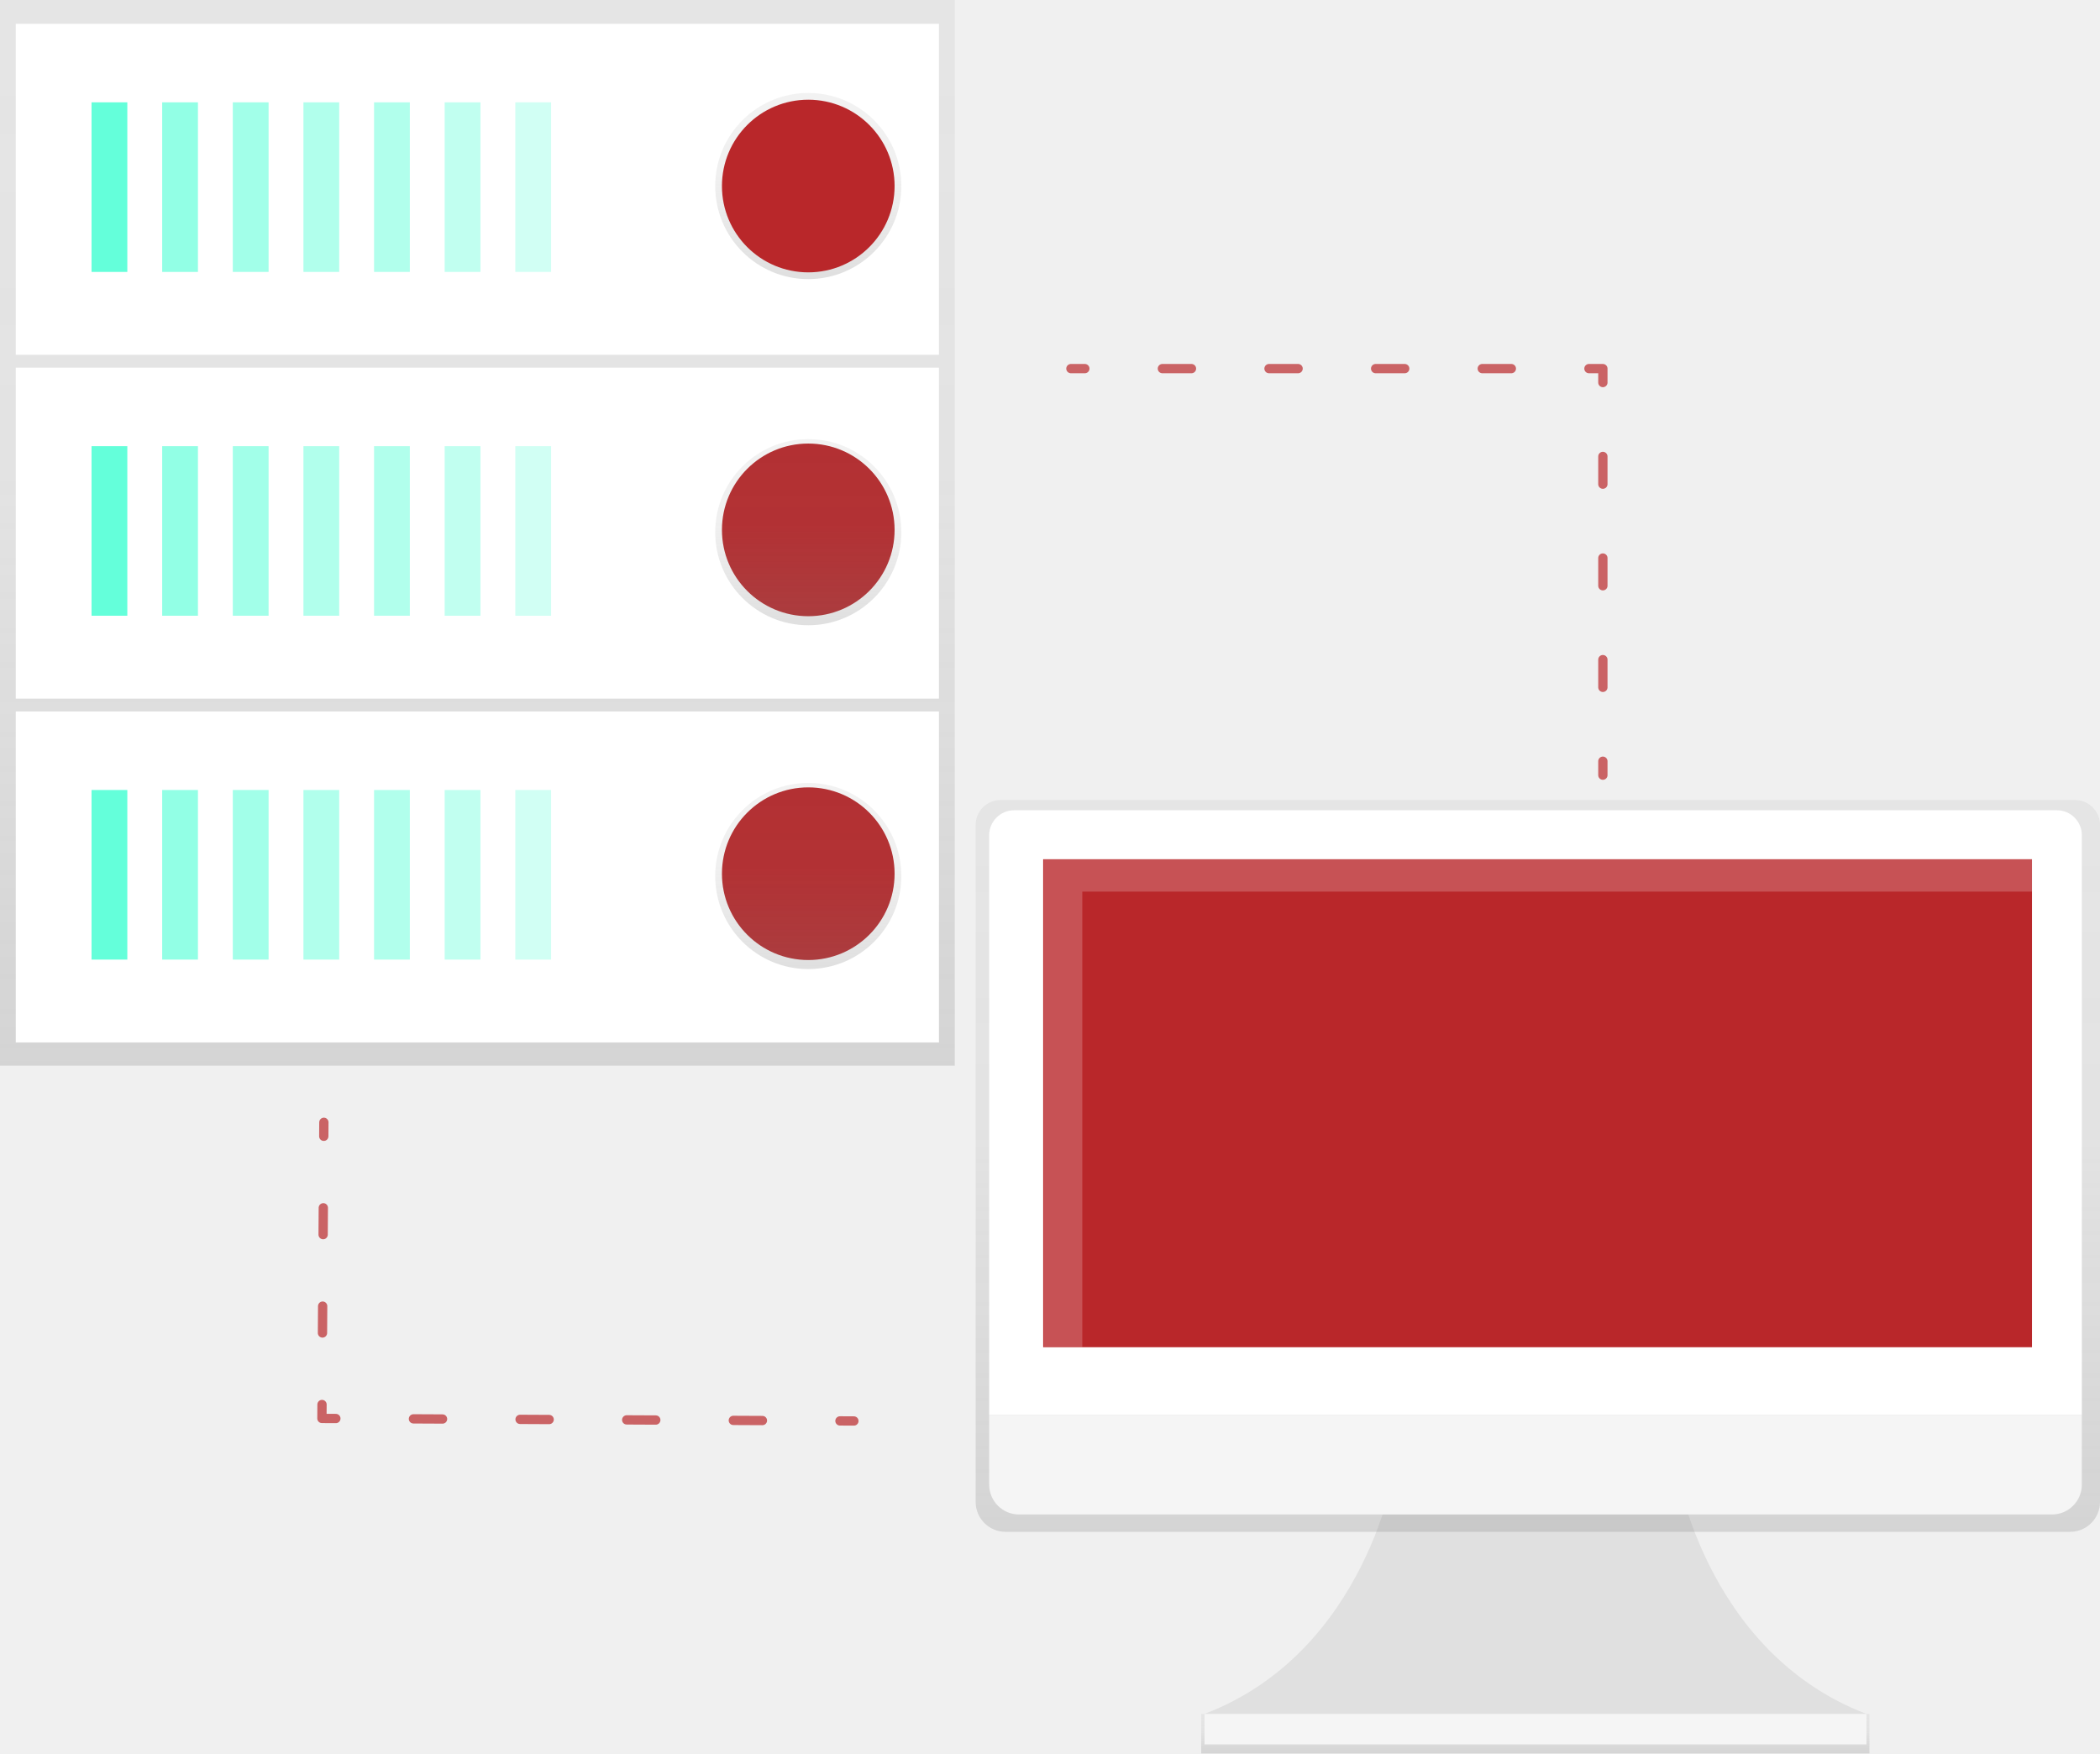
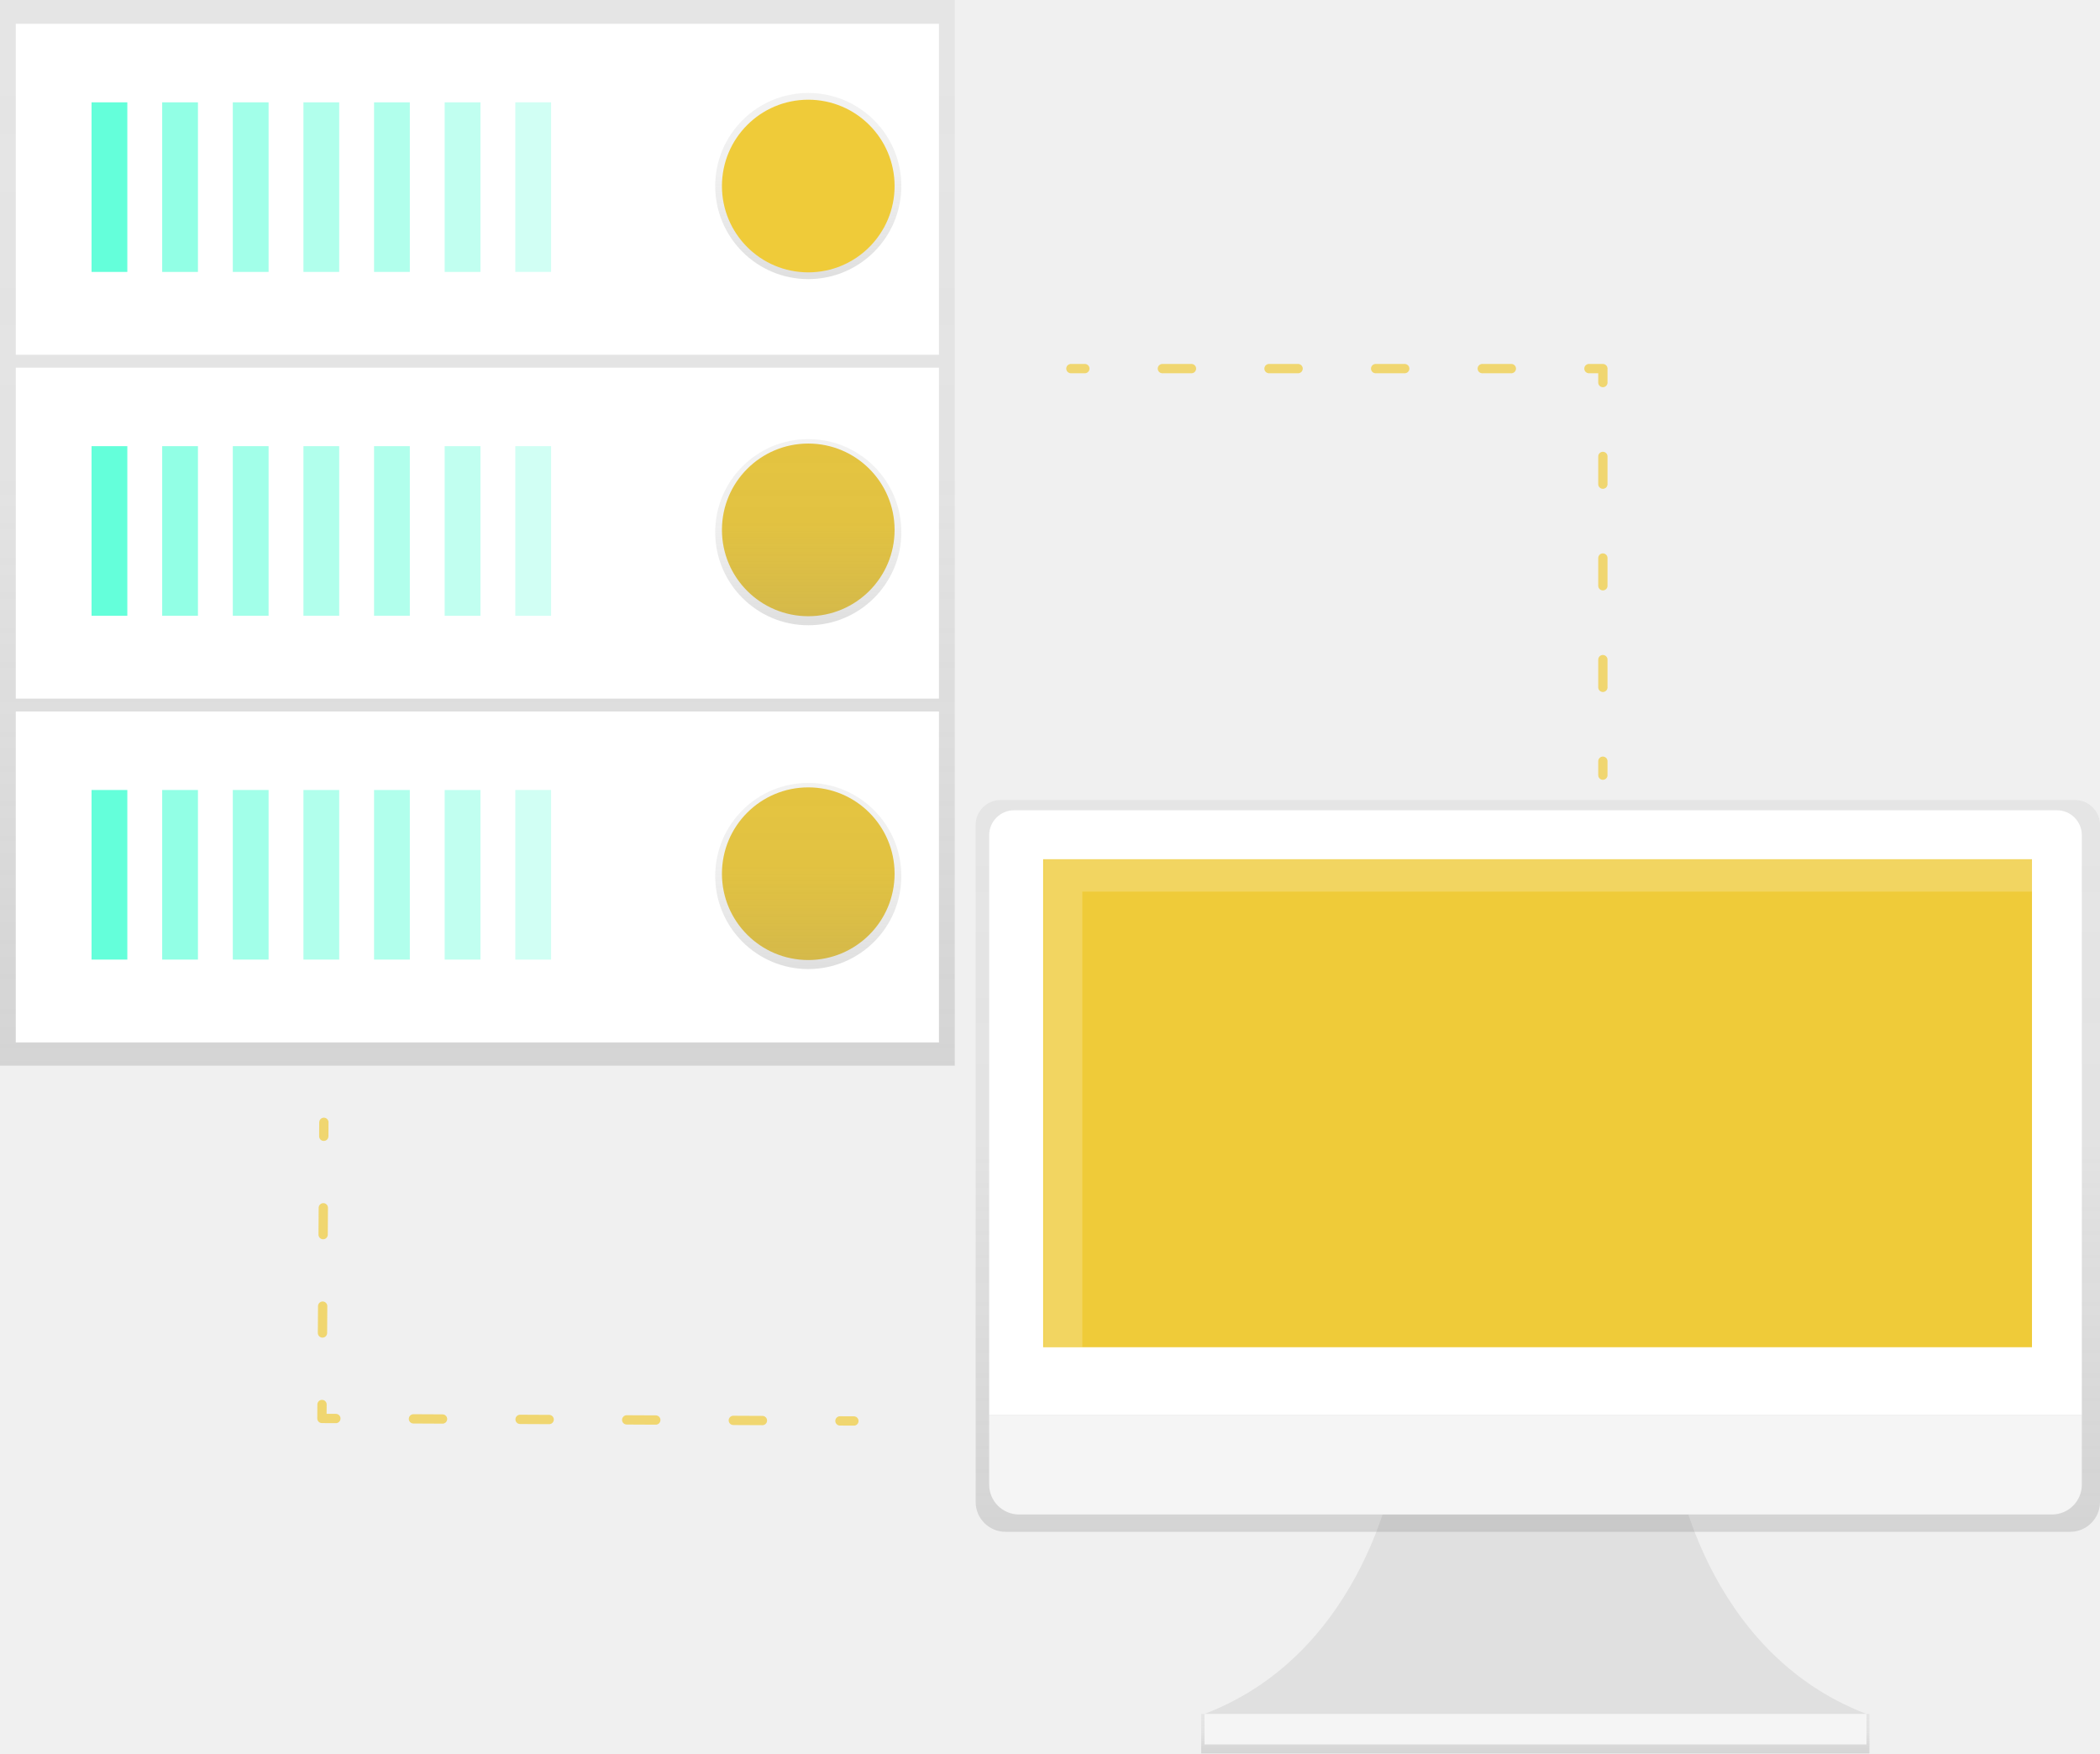
<svg xmlns="http://www.w3.org/2000/svg" xmlns:xlink="http://www.w3.org/1999/xlink" id="d208afe9-d246-44b1-9723-4e792280c828" data-name="Layer 1" width="904" height="754.77" viewBox="0 0 904 754.77">
  <defs>
    <linearGradient id="d0586609-2d1f-4894-831f-bc1bf1cfe805" x1="205.5" y1="458.72" x2="205.5" gradientUnits="userSpaceOnUse">
      <stop offset="0" stop-color="gray" stop-opacity="0.25" />
      <stop offset="0.54" stop-color="gray" stop-opacity="0.12" />
      <stop offset="1" stop-color="gray" stop-opacity="0.1" />
    </linearGradient>
    <linearGradient id="dc1a1433-8955-4fce-8d84-3a5c46e8d5cb" x1="347.94" y1="120.14" x2="347.94" y2="40.02" xlink:href="#d0586609-2d1f-4894-831f-bc1bf1cfe805" />
    <linearGradient id="6583b9bd-7f21-4a55-b428-c52c7257def0" x1="347.94" y1="269.14" x2="347.94" y2="189.02" xlink:href="#d0586609-2d1f-4894-831f-bc1bf1cfe805" />
    <linearGradient id="d5bb9150-ad00-4040-8c31-39c92932ad3e" x1="347.94" y1="417.14" x2="347.94" y2="337.02" xlink:href="#d0586609-2d1f-4894-831f-bc1bf1cfe805" />
    <linearGradient id="43ab44a3-beba-4304-ae82-955b08a7fed3" x1="660.91" y1="754.77" x2="660.91" y2="737.77" xlink:href="#d0586609-2d1f-4894-831f-bc1bf1cfe805" />
    <linearGradient id="e180fe82-c096-4b7f-a7fc-e0d67eafb4b3" x1="810" y1="732" x2="810" y2="417" xlink:href="#d0586609-2d1f-4894-831f-bc1bf1cfe805" />
  </defs>
  <rect width="411" height="458.72" fill="url(#d0586609-2d1f-4894-831f-bc1bf1cfe805)" />
  <rect x="6.79" y="306.27" width="397.41" height="142.46" fill="#fff" />
  <rect x="39.41" y="340.06" width="15.4" height="73" fill="#64ffda" />
  <g opacity="0.7">
    <rect x="69.81" y="340.06" width="15.4" height="73" fill="#64ffda" />
  </g>
  <g opacity="0.6">
    <rect x="100.22" y="340.06" width="15.4" height="73" fill="#64ffda" />
  </g>
  <g opacity="0.5">
    <rect x="130.62" y="340.06" width="15.4" height="73" fill="#64ffda" />
  </g>
  <g opacity="0.5">
    <rect x="161.02" y="340.06" width="15.4" height="73" fill="#64ffda" />
  </g>
  <g opacity="0.4">
    <rect x="191.42" y="340.06" width="15.4" height="73" fill="#64ffda" />
  </g>
  <g opacity="0.3">
    <rect x="221.83" y="340.06" width="15.4" height="73" fill="#64ffda" />
  </g>
-   <circle cx="347.94" cy="376.09" r="37.16" fill="#b9272a" />
+   <circle cx="347.94" cy="376.09" r="37.16" fill="#efcb39" />
  <rect x="6.79" y="158.26" width="397.41" height="142.46" fill="#fff" />
  <rect x="39.41" y="192.05" width="15.4" height="73" fill="#64ffda" />
  <g opacity="0.7">
    <rect x="69.81" y="192.05" width="15.4" height="73" fill="#64ffda" />
  </g>
  <g opacity="0.6">
    <rect x="100.22" y="192.05" width="15.4" height="73" fill="#64ffda" />
  </g>
  <g opacity="0.5">
    <rect x="130.62" y="192.05" width="15.4" height="73" fill="#64ffda" />
  </g>
  <g opacity="0.5">
    <rect x="161.02" y="192.05" width="15.4" height="73" fill="#64ffda" />
  </g>
  <g opacity="0.4">
    <rect x="191.42" y="192.05" width="15.4" height="73" fill="#64ffda" />
  </g>
  <g opacity="0.3">
    <rect x="221.83" y="192.05" width="15.4" height="73" fill="#64ffda" />
  </g>
-   <circle cx="347.94" cy="228.09" r="37.16" fill="#b9272a" />
+   <circle cx="347.94" cy="228.09" r="37.16" fill="#efcb39" />
  <rect x="6.79" y="10.25" width="397.41" height="142.46" fill="#fff" />
  <rect x="39.41" y="44.05" width="15.4" height="73" fill="#64ffda" />
  <g opacity="0.7">
    <rect x="69.81" y="44.05" width="15.4" height="73" fill="#64ffda" />
  </g>
  <g opacity="0.6">
    <rect x="100.22" y="44.05" width="15.4" height="73" fill="#64ffda" />
  </g>
  <g opacity="0.5">
    <rect x="130.62" y="44.05" width="15.4" height="73" fill="#64ffda" />
  </g>
  <g opacity="0.5">
    <rect x="161.02" y="44.05" width="15.4" height="73" fill="#64ffda" />
  </g>
  <g opacity="0.4">
    <rect x="191.42" y="44.05" width="15.4" height="73" fill="#64ffda" />
  </g>
  <g opacity="0.3">
    <rect x="221.83" y="44.05" width="15.4" height="73" fill="#64ffda" />
  </g>
  <circle cx="347.94" cy="80.08" r="40.06" fill="url(#dc1a1433-8955-4fce-8d84-3a5c46e8d5cb)" />
  <circle cx="347.94" cy="229.08" r="40.06" fill="url(#6583b9bd-7f21-4a55-b428-c52c7257def0)" />
  <circle cx="347.94" cy="377.08" r="40.06" fill="url(#d5bb9150-ad00-4040-8c31-39c92932ad3e)" />
-   <circle cx="347.94" cy="80.08" r="37.16" fill="#b9272a" />
+   <circle cx="347.94" cy="80.08" r="37.16" fill="#efcb39" />
  <g opacity="0.7">
-     <line x1="461" y1="158.67" x2="467" y2="158.67" fill="none" stroke="#b9272a" stroke-linecap="round" stroke-linejoin="round" stroke-width="4" />
-     <line x1="500.38" y1="158.67" x2="667.31" y2="158.67" fill="none" stroke="#b9272a" stroke-linecap="round" stroke-linejoin="round" stroke-width="4" stroke-dasharray="12.52 33.38" />
-     <polyline points="684 158.67 690 158.67 690 164.67" fill="none" stroke="#b9272a" stroke-linecap="round" stroke-linejoin="round" stroke-width="4" />
-     <line x1="690" y1="196.48" x2="690" y2="311.77" fill="none" stroke="#b9272a" stroke-linecap="round" stroke-linejoin="round" stroke-width="4" stroke-dasharray="11.93 31.8" />
-     <line x1="690" y1="327.67" x2="690" y2="333.67" fill="none" stroke="#b9272a" stroke-linecap="round" stroke-linejoin="round" stroke-width="4" />
+     <line x1="461" y1="158.67" x2="467" y2="158.67" fill="none" stroke="#efcb39" stroke-linecap="round" stroke-linejoin="round" stroke-width="4" />
+     <line x1="500.38" y1="158.67" x2="667.31" y2="158.67" fill="none" stroke="#efcb39" stroke-linecap="round" stroke-linejoin="round" stroke-width="4" stroke-dasharray="12.52 33.38" />
+     <polyline points="684 158.67 690 158.67 690 164.67" fill="none" stroke="#efcb39" stroke-linecap="round" stroke-linejoin="round" stroke-width="4" />
+     <line x1="690" y1="196.48" x2="690" y2="311.77" fill="none" stroke="#efcb39" stroke-linecap="round" stroke-linejoin="round" stroke-width="4" stroke-dasharray="11.93 31.8" />
+     <line x1="690" y1="327.67" x2="690" y2="333.67" fill="none" stroke="#efcb39" stroke-linecap="round" stroke-linejoin="round" stroke-width="4" />
  </g>
  <g opacity="0.7">
-     <line x1="367.58" y1="611.67" x2="361.58" y2="611.64" fill="none" stroke="#b9272a" stroke-linecap="round" stroke-linejoin="round" stroke-width="4" />
-     <line x1="328.2" y1="611.48" x2="161.28" y2="610.68" fill="none" stroke="#b9272a" stroke-linecap="round" stroke-linejoin="round" stroke-width="4" stroke-dasharray="12.52 33.38" />
-     <polyline points="144.58 610.61 138.58 610.58 138.62 604.58" fill="none" stroke="#b9272a" stroke-linecap="round" stroke-linejoin="round" stroke-width="4" />
-     <line x1="138.82" y1="573.79" x2="139.28" y2="504.52" fill="none" stroke="#b9272a" stroke-linecap="round" stroke-linejoin="round" stroke-width="4" stroke-dasharray="11.55 30.79" />
-     <line x1="139.38" y1="489.12" x2="139.42" y2="483.12" fill="none" stroke="#b9272a" stroke-linecap="round" stroke-linejoin="round" stroke-width="4" />
+     <line x1="367.58" y1="611.67" x2="361.58" y2="611.64" fill="none" stroke="#efcb39" stroke-linecap="round" stroke-linejoin="round" stroke-width="4" />
+     <line x1="328.2" y1="611.48" x2="161.28" y2="610.68" fill="none" stroke="#efcb39" stroke-linecap="round" stroke-linejoin="round" stroke-width="4" stroke-dasharray="12.52 33.38" />
+     <polyline points="144.58 610.61 138.58 610.58 138.62 604.58" fill="none" stroke="#efcb39" stroke-linecap="round" stroke-linejoin="round" stroke-width="4" />
+     <line x1="138.82" y1="573.79" x2="139.28" y2="504.52" fill="none" stroke="#efcb39" stroke-linecap="round" stroke-linejoin="round" stroke-width="4" stroke-dasharray="11.55 30.79" />
+     <line x1="139.38" y1="489.12" x2="139.42" y2="483.12" fill="none" stroke="#efcb39" stroke-linecap="round" stroke-linejoin="round" stroke-width="4" />
  </g>
  <path d="M869.21,703.08s11.92,80.48,82.27,107.31h-285c70.35-26.83,82.27-107.31,82.27-107.31Z" transform="translate(-148 -72.62)" fill="#e0e0e0" />
  <rect x="517.09" y="737.77" width="287.65" height="17" fill="url(#43ab44a3-beba-4304-ae82-955b08a7fed3)" />
  <rect x="518.52" y="737.77" width="284.96" height="13.12" fill="#f5f5f5" />
  <path d="M1041.25,417H578.75A10.75,10.75,0,0,0,568,427.75V719.14A12.86,12.86,0,0,0,580.86,732h458.28A12.86,12.86,0,0,0,1052,719.14V427.75A10.75,10.75,0,0,0,1041.25,417Z" transform="translate(-148 -72.62)" fill="url(#e180fe82-c096-4b7f-a7fc-e0d67eafb4b3)" />
  <path d="M436.57,348.78H885.43a10.75,10.75,0,0,1,10.75,10.75V609a0,0,0,0,1,0,0H425.82a0,0,0,0,1,0,0V359.54A10.75,10.75,0,0,1,436.57,348.78Z" fill="#fff" />
  <path d="M1031.32,724.54H586.68a12.86,12.86,0,0,1-12.86-12.86V681.62h470.36v30.06A12.86,12.86,0,0,1,1031.32,724.54Z" transform="translate(-148 -72.62)" fill="#f5f5f5" />
-   <rect x="449.07" y="369.86" width="425.65" height="210.06" fill="#b9272a" />
+   <rect x="449.07" y="369.86" width="425.65" height="210.06" fill="#efcb39" />
  <polygon points="465.91 383.8 874.99 383.8 874.99 369.79 449.34 369.79 449.34 579.85 465.91 579.85 465.91 383.8" fill="#fff" opacity="0.2" />
</svg>
